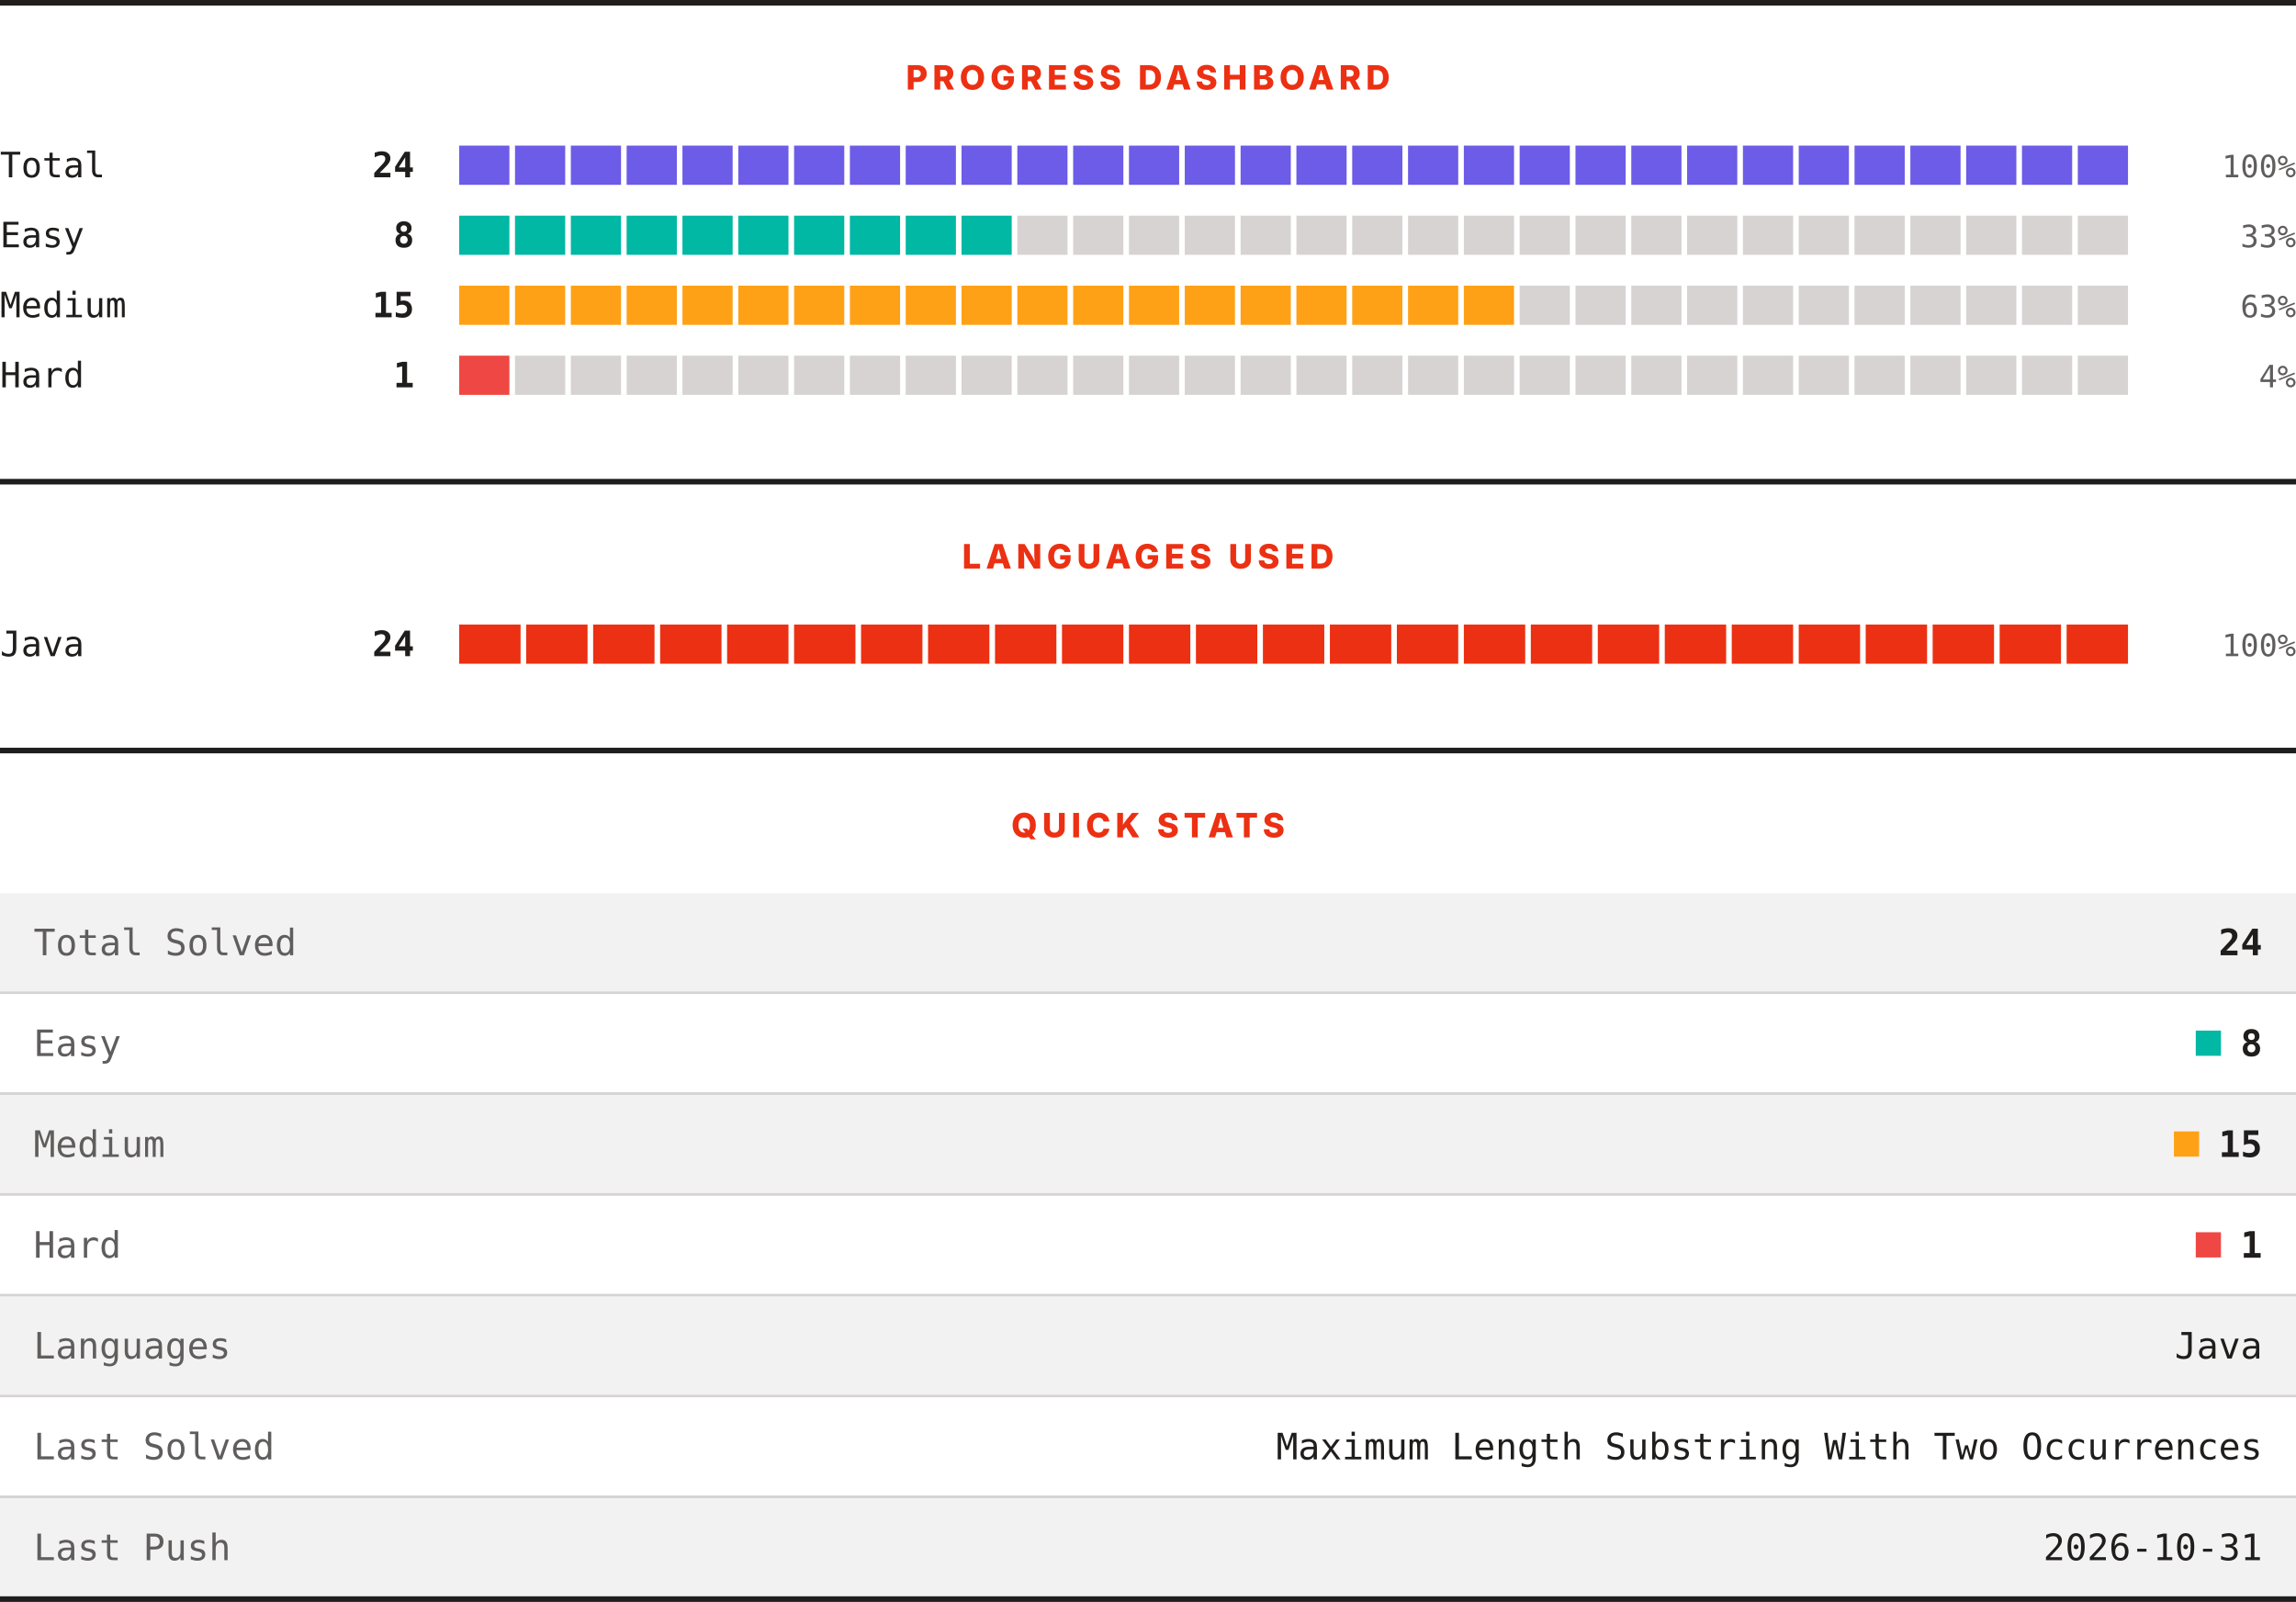
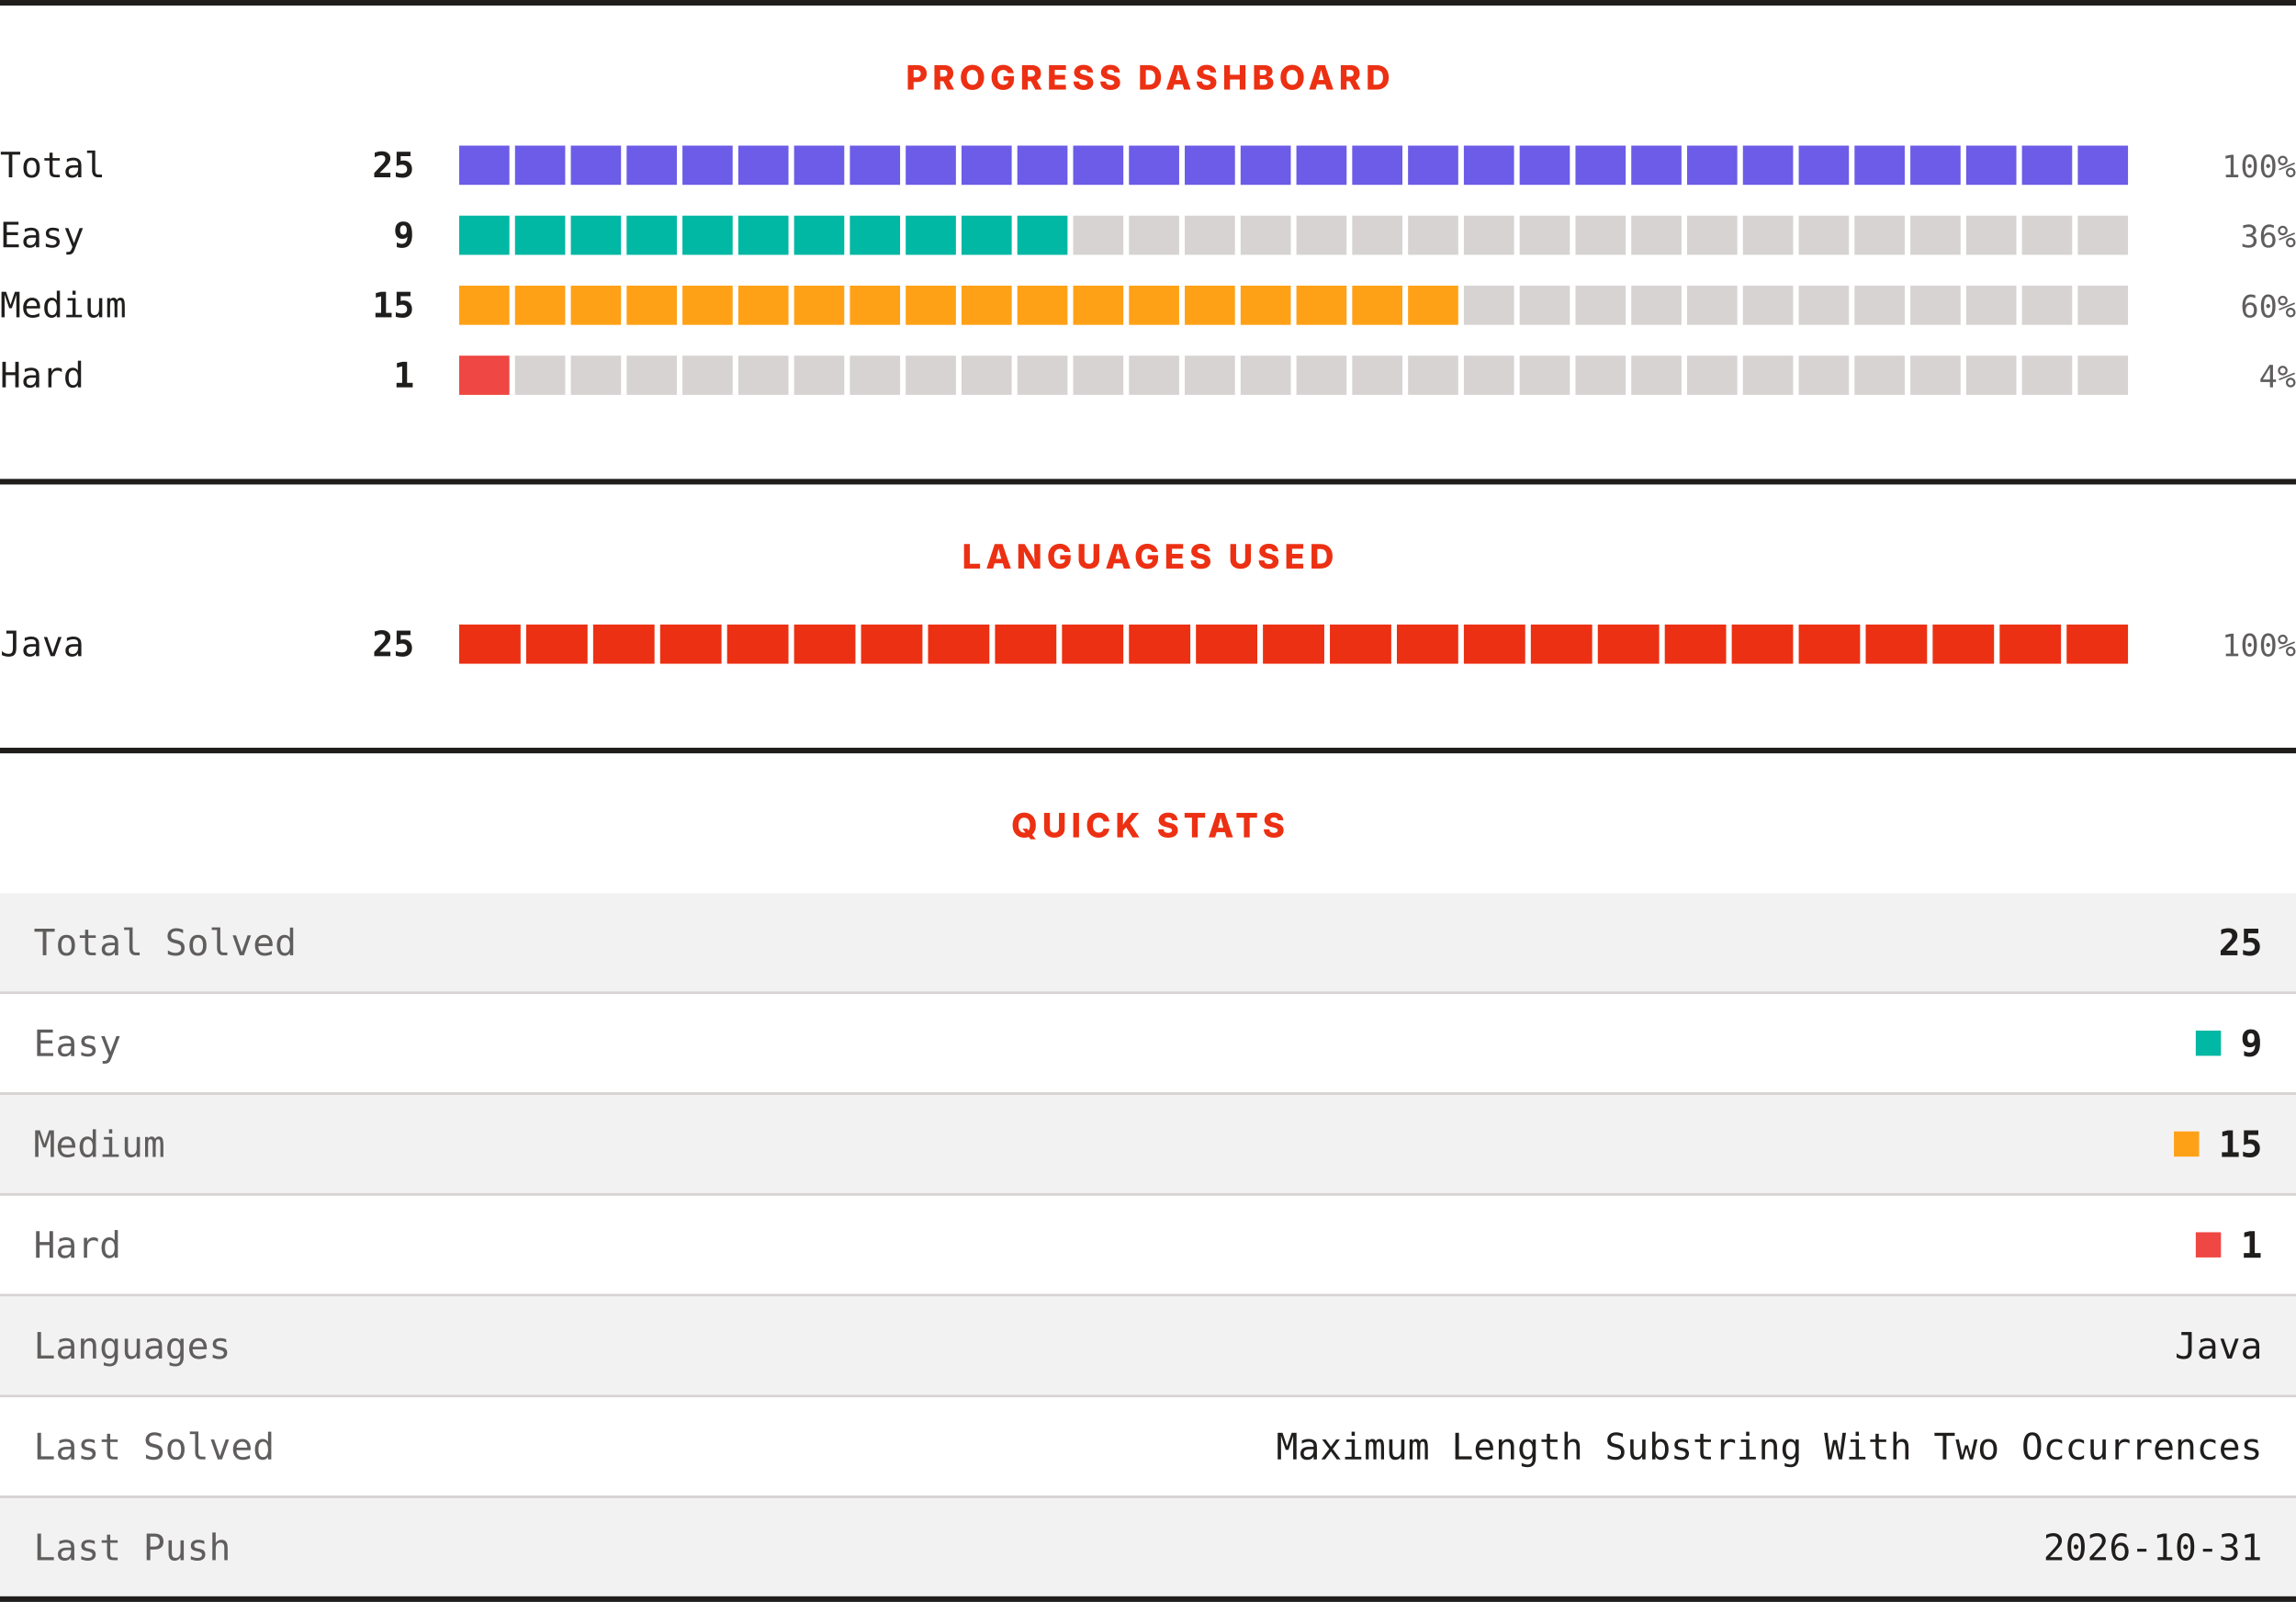
<svg xmlns="http://www.w3.org/2000/svg" width="820" height="572" viewBox="0 0 820 572" role="img" aria-label="LeetCode progress, languages and quick stats">
  <rect width="820" height="572" fill="#ffffff" />
  <rect x="0" y="0" width="820" height="2" fill="#201e1d" />
  <text x="410" y="32" text-anchor="middle" font-family="Archivo, system-ui, -apple-system, Segoe UI, sans-serif" font-size="12" font-weight="800" letter-spacing="1.68" fill="#ec3013">PROGRESS DASHBOARD</text>
  <text x="0" y="63.3" font-family="ui-monospace, SFMono-Regular, Menlo, Consolas, monospace" font-size="12.5" fill="#201e1d">Total</text>
-   <text x="148" y="63.3" text-anchor="end" font-family="ui-monospace, SFMono-Regular, Menlo, Consolas, monospace" font-size="12.5" font-weight="700" fill="#201e1d">24</text>
+   <text x="148" y="63.3" text-anchor="end" font-family="ui-monospace, SFMono-Regular, Menlo, Consolas, monospace" font-size="12.5" font-weight="700" fill="#201e1d">25</text>
  <rect x="164.00" y="52" width="17.93" height="14" fill="#6c5ce7" />
  <rect x="183.93" y="52" width="17.93" height="14" fill="#6c5ce7" />
  <rect x="203.87" y="52" width="17.93" height="14" fill="#6c5ce7" />
  <rect x="223.80" y="52" width="17.93" height="14" fill="#6c5ce7" />
  <rect x="243.73" y="52" width="17.93" height="14" fill="#6c5ce7" />
  <rect x="263.67" y="52" width="17.93" height="14" fill="#6c5ce7" />
  <rect x="283.60" y="52" width="17.93" height="14" fill="#6c5ce7" />
  <rect x="303.53" y="52" width="17.93" height="14" fill="#6c5ce7" />
  <rect x="323.47" y="52" width="17.93" height="14" fill="#6c5ce7" />
  <rect x="343.40" y="52" width="17.93" height="14" fill="#6c5ce7" />
  <rect x="363.33" y="52" width="17.93" height="14" fill="#6c5ce7" />
  <rect x="383.27" y="52" width="17.93" height="14" fill="#6c5ce7" />
  <rect x="403.20" y="52" width="17.93" height="14" fill="#6c5ce7" />
  <rect x="423.13" y="52" width="17.93" height="14" fill="#6c5ce7" />
  <rect x="443.07" y="52" width="17.93" height="14" fill="#6c5ce7" />
  <rect x="463.00" y="52" width="17.93" height="14" fill="#6c5ce7" />
  <rect x="482.93" y="52" width="17.93" height="14" fill="#6c5ce7" />
  <rect x="502.87" y="52" width="17.93" height="14" fill="#6c5ce7" />
  <rect x="522.80" y="52" width="17.93" height="14" fill="#6c5ce7" />
  <rect x="542.73" y="52" width="17.93" height="14" fill="#6c5ce7" />
  <rect x="562.67" y="52" width="17.93" height="14" fill="#6c5ce7" />
  <rect x="582.60" y="52" width="17.93" height="14" fill="#6c5ce7" />
  <rect x="602.53" y="52" width="17.93" height="14" fill="#6c5ce7" />
  <rect x="622.47" y="52" width="17.93" height="14" fill="#6c5ce7" />
  <rect x="642.40" y="52" width="17.93" height="14" fill="#6c5ce7" />
  <rect x="662.33" y="52" width="17.93" height="14" fill="#6c5ce7" />
  <rect x="682.27" y="52" width="17.93" height="14" fill="#6c5ce7" />
  <rect x="702.20" y="52" width="17.93" height="14" fill="#6c5ce7" />
  <rect x="722.13" y="52" width="17.93" height="14" fill="#6c5ce7" />
  <rect x="742.07" y="52" width="17.93" height="14" fill="#6c5ce7" />
  <text x="820" y="63.3" text-anchor="end" font-family="ui-monospace, SFMono-Regular, Menlo, Consolas, monospace" font-size="11" fill="#605d5d">100%</text>
  <text x="0" y="88.3" font-family="ui-monospace, SFMono-Regular, Menlo, Consolas, monospace" font-size="12.5" fill="#201e1d">Easy</text>
-   <text x="148" y="88.3" text-anchor="end" font-family="ui-monospace, SFMono-Regular, Menlo, Consolas, monospace" font-size="12.5" font-weight="700" fill="#201e1d">8</text>
+   <text x="148" y="88.3" text-anchor="end" font-family="ui-monospace, SFMono-Regular, Menlo, Consolas, monospace" font-size="12.5" font-weight="700" fill="#201e1d">9</text>
  <rect x="164.00" y="77" width="17.93" height="14" fill="#00b8a3" />
  <rect x="183.93" y="77" width="17.93" height="14" fill="#00b8a3" />
  <rect x="203.87" y="77" width="17.93" height="14" fill="#00b8a3" />
  <rect x="223.80" y="77" width="17.93" height="14" fill="#00b8a3" />
  <rect x="243.73" y="77" width="17.93" height="14" fill="#00b8a3" />
  <rect x="263.67" y="77" width="17.93" height="14" fill="#00b8a3" />
  <rect x="283.60" y="77" width="17.93" height="14" fill="#00b8a3" />
  <rect x="303.53" y="77" width="17.93" height="14" fill="#00b8a3" />
  <rect x="323.47" y="77" width="17.93" height="14" fill="#00b8a3" />
  <rect x="343.40" y="77" width="17.93" height="14" fill="#00b8a3" />
-   <rect x="363.33" y="77" width="17.93" height="14" fill="#d7d3d3" />
+   <rect x="363.33" y="77" width="17.93" height="14" fill="#00b8a3" />
  <rect x="383.27" y="77" width="17.93" height="14" fill="#d7d3d3" />
  <rect x="403.20" y="77" width="17.93" height="14" fill="#d7d3d3" />
  <rect x="423.13" y="77" width="17.93" height="14" fill="#d7d3d3" />
  <rect x="443.07" y="77" width="17.93" height="14" fill="#d7d3d3" />
  <rect x="463.00" y="77" width="17.93" height="14" fill="#d7d3d3" />
  <rect x="482.93" y="77" width="17.93" height="14" fill="#d7d3d3" />
  <rect x="502.87" y="77" width="17.93" height="14" fill="#d7d3d3" />
  <rect x="522.80" y="77" width="17.93" height="14" fill="#d7d3d3" />
  <rect x="542.73" y="77" width="17.93" height="14" fill="#d7d3d3" />
  <rect x="562.67" y="77" width="17.93" height="14" fill="#d7d3d3" />
  <rect x="582.60" y="77" width="17.93" height="14" fill="#d7d3d3" />
  <rect x="602.53" y="77" width="17.93" height="14" fill="#d7d3d3" />
  <rect x="622.47" y="77" width="17.93" height="14" fill="#d7d3d3" />
  <rect x="642.40" y="77" width="17.93" height="14" fill="#d7d3d3" />
  <rect x="662.33" y="77" width="17.93" height="14" fill="#d7d3d3" />
  <rect x="682.27" y="77" width="17.93" height="14" fill="#d7d3d3" />
  <rect x="702.20" y="77" width="17.93" height="14" fill="#d7d3d3" />
  <rect x="722.13" y="77" width="17.93" height="14" fill="#d7d3d3" />
  <rect x="742.07" y="77" width="17.93" height="14" fill="#d7d3d3" />
-   <text x="820" y="88.3" text-anchor="end" font-family="ui-monospace, SFMono-Regular, Menlo, Consolas, monospace" font-size="11" fill="#605d5d">33%</text>
+   <text x="820" y="88.3" text-anchor="end" font-family="ui-monospace, SFMono-Regular, Menlo, Consolas, monospace" font-size="11" fill="#605d5d">36%</text>
  <text x="0" y="113.3" font-family="ui-monospace, SFMono-Regular, Menlo, Consolas, monospace" font-size="12.5" fill="#201e1d">Medium</text>
  <text x="148" y="113.3" text-anchor="end" font-family="ui-monospace, SFMono-Regular, Menlo, Consolas, monospace" font-size="12.5" font-weight="700" fill="#201e1d">15</text>
  <rect x="164.00" y="102" width="17.93" height="14" fill="#ffa116" />
  <rect x="183.93" y="102" width="17.93" height="14" fill="#ffa116" />
  <rect x="203.87" y="102" width="17.93" height="14" fill="#ffa116" />
  <rect x="223.80" y="102" width="17.93" height="14" fill="#ffa116" />
  <rect x="243.73" y="102" width="17.93" height="14" fill="#ffa116" />
  <rect x="263.67" y="102" width="17.93" height="14" fill="#ffa116" />
  <rect x="283.60" y="102" width="17.93" height="14" fill="#ffa116" />
  <rect x="303.53" y="102" width="17.93" height="14" fill="#ffa116" />
  <rect x="323.47" y="102" width="17.93" height="14" fill="#ffa116" />
  <rect x="343.40" y="102" width="17.93" height="14" fill="#ffa116" />
  <rect x="363.33" y="102" width="17.93" height="14" fill="#ffa116" />
  <rect x="383.27" y="102" width="17.93" height="14" fill="#ffa116" />
  <rect x="403.20" y="102" width="17.93" height="14" fill="#ffa116" />
  <rect x="423.13" y="102" width="17.93" height="14" fill="#ffa116" />
  <rect x="443.07" y="102" width="17.93" height="14" fill="#ffa116" />
  <rect x="463.00" y="102" width="17.93" height="14" fill="#ffa116" />
  <rect x="482.93" y="102" width="17.93" height="14" fill="#ffa116" />
  <rect x="502.87" y="102" width="17.93" height="14" fill="#ffa116" />
-   <rect x="522.80" y="102" width="17.93" height="14" fill="#ffa116" />
+   <rect x="522.80" y="102" width="17.93" height="14" fill="#d7d3d3" />
  <rect x="542.73" y="102" width="17.93" height="14" fill="#d7d3d3" />
  <rect x="562.67" y="102" width="17.93" height="14" fill="#d7d3d3" />
  <rect x="582.60" y="102" width="17.93" height="14" fill="#d7d3d3" />
  <rect x="602.53" y="102" width="17.93" height="14" fill="#d7d3d3" />
  <rect x="622.47" y="102" width="17.93" height="14" fill="#d7d3d3" />
  <rect x="642.40" y="102" width="17.93" height="14" fill="#d7d3d3" />
  <rect x="662.33" y="102" width="17.93" height="14" fill="#d7d3d3" />
  <rect x="682.27" y="102" width="17.93" height="14" fill="#d7d3d3" />
  <rect x="702.20" y="102" width="17.93" height="14" fill="#d7d3d3" />
  <rect x="722.13" y="102" width="17.93" height="14" fill="#d7d3d3" />
  <rect x="742.07" y="102" width="17.93" height="14" fill="#d7d3d3" />
-   <text x="820" y="113.3" text-anchor="end" font-family="ui-monospace, SFMono-Regular, Menlo, Consolas, monospace" font-size="11" fill="#605d5d">63%</text>
+   <text x="820" y="113.3" text-anchor="end" font-family="ui-monospace, SFMono-Regular, Menlo, Consolas, monospace" font-size="11" fill="#605d5d">60%</text>
  <text x="0" y="138.3" font-family="ui-monospace, SFMono-Regular, Menlo, Consolas, monospace" font-size="12.5" fill="#201e1d">Hard</text>
  <text x="148" y="138.3" text-anchor="end" font-family="ui-monospace, SFMono-Regular, Menlo, Consolas, monospace" font-size="12.5" font-weight="700" fill="#201e1d">1</text>
  <rect x="164.00" y="127" width="17.93" height="14" fill="#ef4743" />
  <rect x="183.93" y="127" width="17.93" height="14" fill="#d7d3d3" />
  <rect x="203.87" y="127" width="17.93" height="14" fill="#d7d3d3" />
  <rect x="223.80" y="127" width="17.93" height="14" fill="#d7d3d3" />
  <rect x="243.73" y="127" width="17.93" height="14" fill="#d7d3d3" />
  <rect x="263.67" y="127" width="17.93" height="14" fill="#d7d3d3" />
  <rect x="283.60" y="127" width="17.93" height="14" fill="#d7d3d3" />
  <rect x="303.53" y="127" width="17.93" height="14" fill="#d7d3d3" />
  <rect x="323.47" y="127" width="17.93" height="14" fill="#d7d3d3" />
  <rect x="343.40" y="127" width="17.93" height="14" fill="#d7d3d3" />
  <rect x="363.33" y="127" width="17.93" height="14" fill="#d7d3d3" />
  <rect x="383.27" y="127" width="17.93" height="14" fill="#d7d3d3" />
  <rect x="403.20" y="127" width="17.93" height="14" fill="#d7d3d3" />
  <rect x="423.13" y="127" width="17.93" height="14" fill="#d7d3d3" />
  <rect x="443.07" y="127" width="17.93" height="14" fill="#d7d3d3" />
  <rect x="463.00" y="127" width="17.93" height="14" fill="#d7d3d3" />
  <rect x="482.93" y="127" width="17.93" height="14" fill="#d7d3d3" />
  <rect x="502.87" y="127" width="17.93" height="14" fill="#d7d3d3" />
  <rect x="522.80" y="127" width="17.93" height="14" fill="#d7d3d3" />
  <rect x="542.73" y="127" width="17.93" height="14" fill="#d7d3d3" />
  <rect x="562.67" y="127" width="17.93" height="14" fill="#d7d3d3" />
  <rect x="582.60" y="127" width="17.93" height="14" fill="#d7d3d3" />
  <rect x="602.53" y="127" width="17.93" height="14" fill="#d7d3d3" />
  <rect x="622.47" y="127" width="17.93" height="14" fill="#d7d3d3" />
  <rect x="642.40" y="127" width="17.93" height="14" fill="#d7d3d3" />
  <rect x="662.33" y="127" width="17.93" height="14" fill="#d7d3d3" />
  <rect x="682.27" y="127" width="17.93" height="14" fill="#d7d3d3" />
  <rect x="702.20" y="127" width="17.93" height="14" fill="#d7d3d3" />
  <rect x="722.13" y="127" width="17.93" height="14" fill="#d7d3d3" />
  <rect x="742.07" y="127" width="17.93" height="14" fill="#d7d3d3" />
  <text x="820" y="138.3" text-anchor="end" font-family="ui-monospace, SFMono-Regular, Menlo, Consolas, monospace" font-size="11" fill="#605d5d">4%</text>
  <rect x="0" y="171" width="820" height="2" fill="#201e1d" />
  <text x="410" y="203" text-anchor="middle" font-family="Archivo, system-ui, -apple-system, Segoe UI, sans-serif" font-size="12" font-weight="800" letter-spacing="1.68" fill="#ec3013">LANGUAGES USED</text>
  <text x="0" y="234.3" font-family="ui-monospace, SFMono-Regular, Menlo, Consolas, monospace" font-size="12.5" fill="#201e1d">Java</text>
-   <text x="148" y="234.3" text-anchor="end" font-family="ui-monospace, SFMono-Regular, Menlo, Consolas, monospace" font-size="12.5" font-weight="700" fill="#201e1d">24</text>
+   <text x="148" y="234.3" text-anchor="end" font-family="ui-monospace, SFMono-Regular, Menlo, Consolas, monospace" font-size="12.5" font-weight="700" fill="#201e1d">25</text>
  <rect x="164.00" y="223" width="21.92" height="14" fill="#ec3013" />
  <rect x="187.92" y="223" width="21.92" height="14" fill="#ec3013" />
  <rect x="211.84" y="223" width="21.92" height="14" fill="#ec3013" />
  <rect x="235.76" y="223" width="21.92" height="14" fill="#ec3013" />
  <rect x="259.68" y="223" width="21.92" height="14" fill="#ec3013" />
  <rect x="283.60" y="223" width="21.92" height="14" fill="#ec3013" />
  <rect x="307.52" y="223" width="21.92" height="14" fill="#ec3013" />
  <rect x="331.44" y="223" width="21.92" height="14" fill="#ec3013" />
  <rect x="355.36" y="223" width="21.92" height="14" fill="#ec3013" />
  <rect x="379.28" y="223" width="21.92" height="14" fill="#ec3013" />
  <rect x="403.20" y="223" width="21.92" height="14" fill="#ec3013" />
  <rect x="427.12" y="223" width="21.92" height="14" fill="#ec3013" />
  <rect x="451.04" y="223" width="21.92" height="14" fill="#ec3013" />
  <rect x="474.96" y="223" width="21.92" height="14" fill="#ec3013" />
  <rect x="498.88" y="223" width="21.92" height="14" fill="#ec3013" />
  <rect x="522.80" y="223" width="21.92" height="14" fill="#ec3013" />
  <rect x="546.72" y="223" width="21.92" height="14" fill="#ec3013" />
  <rect x="570.64" y="223" width="21.92" height="14" fill="#ec3013" />
  <rect x="594.56" y="223" width="21.92" height="14" fill="#ec3013" />
  <rect x="618.48" y="223" width="21.92" height="14" fill="#ec3013" />
  <rect x="642.40" y="223" width="21.92" height="14" fill="#ec3013" />
  <rect x="666.32" y="223" width="21.92" height="14" fill="#ec3013" />
  <rect x="690.24" y="223" width="21.92" height="14" fill="#ec3013" />
  <rect x="714.16" y="223" width="21.92" height="14" fill="#ec3013" />
  <rect x="738.08" y="223" width="21.92" height="14" fill="#ec3013" />
  <text x="820" y="234.3" text-anchor="end" font-family="ui-monospace, SFMono-Regular, Menlo, Consolas, monospace" font-size="11" fill="#605d5d">100%</text>
  <rect x="0" y="267" width="820" height="2" fill="#201e1d" />
  <text x="410" y="299" text-anchor="middle" font-family="Archivo, system-ui, -apple-system, Segoe UI, sans-serif" font-size="12" font-weight="800" letter-spacing="1.68" fill="#ec3013">QUICK STATS</text>
  <rect x="0" y="319" width="820" height="35" fill="#f3f2f2" />
  <text x="12" y="341.1" font-family="ui-monospace, SFMono-Regular, Menlo, Consolas, monospace" font-size="13" fill="#605d5d">Total Solved</text>
-   <text x="808" y="341.1" text-anchor="end" font-family="ui-monospace, SFMono-Regular, Menlo, Consolas, monospace" font-size="13" font-weight="700" fill="#201e1d">24</text>
+   <text x="808" y="341.1" text-anchor="end" font-family="ui-monospace, SFMono-Regular, Menlo, Consolas, monospace" font-size="13" font-weight="700" fill="#201e1d">25</text>
  <rect x="0" y="354" width="820" height="1" fill="#d7d3d3" />
  <rect x="0" y="355" width="820" height="35" fill="#ffffff" />
  <text x="12" y="377.1" font-family="ui-monospace, SFMono-Regular, Menlo, Consolas, monospace" font-size="13" fill="#605d5d">Easy</text>
  <rect x="784.2" y="368" width="9" height="9" fill="#00b8a3" />
-   <text x="808" y="377.1" text-anchor="end" font-family="ui-monospace, SFMono-Regular, Menlo, Consolas, monospace" font-size="13" font-weight="700" fill="#201e1d">8</text>
+   <text x="808" y="377.1" text-anchor="end" font-family="ui-monospace, SFMono-Regular, Menlo, Consolas, monospace" font-size="13" font-weight="700" fill="#201e1d">9</text>
  <rect x="0" y="390" width="820" height="1" fill="#d7d3d3" />
  <rect x="0" y="391" width="820" height="35" fill="#f3f2f2" />
  <text x="12" y="413.1" font-family="ui-monospace, SFMono-Regular, Menlo, Consolas, monospace" font-size="13" fill="#605d5d">Medium</text>
  <rect x="776.4" y="404" width="9" height="9" fill="#ffa116" />
  <text x="808" y="413.1" text-anchor="end" font-family="ui-monospace, SFMono-Regular, Menlo, Consolas, monospace" font-size="13" font-weight="700" fill="#201e1d">15</text>
  <rect x="0" y="426" width="820" height="1" fill="#d7d3d3" />
  <rect x="0" y="427" width="820" height="35" fill="#ffffff" />
  <text x="12" y="449.1" font-family="ui-monospace, SFMono-Regular, Menlo, Consolas, monospace" font-size="13" fill="#605d5d">Hard</text>
  <rect x="784.2" y="440" width="9" height="9" fill="#ef4743" />
  <text x="808" y="449.1" text-anchor="end" font-family="ui-monospace, SFMono-Regular, Menlo, Consolas, monospace" font-size="13" font-weight="700" fill="#201e1d">1</text>
  <rect x="0" y="462" width="820" height="1" fill="#d7d3d3" />
  <rect x="0" y="463" width="820" height="35" fill="#f3f2f2" />
  <text x="12" y="485.1" font-family="ui-monospace, SFMono-Regular, Menlo, Consolas, monospace" font-size="13" fill="#605d5d">Languages</text>
  <text x="808" y="485.1" text-anchor="end" font-family="ui-monospace, SFMono-Regular, Menlo, Consolas, monospace" font-size="13" fill="#201e1d">Java</text>
  <rect x="0" y="498" width="820" height="1" fill="#d7d3d3" />
  <rect x="0" y="499" width="820" height="35" fill="#ffffff" />
  <text x="12" y="521.1" font-family="ui-monospace, SFMono-Regular, Menlo, Consolas, monospace" font-size="13" fill="#605d5d">Last Solved</text>
  <text x="808" y="521.1" text-anchor="end" font-family="ui-monospace, SFMono-Regular, Menlo, Consolas, monospace" font-size="13" fill="#201e1d">Maximum Length Substring With Two Occurrences</text>
  <rect x="0" y="534" width="820" height="1" fill="#d7d3d3" />
  <rect x="0" y="535" width="820" height="35" fill="#f3f2f2" />
  <text x="12" y="557.1" font-family="ui-monospace, SFMono-Regular, Menlo, Consolas, monospace" font-size="13" fill="#605d5d">Last Push</text>
  <text x="808" y="557.1" text-anchor="end" font-family="ui-monospace, SFMono-Regular, Menlo, Consolas, monospace" font-size="13" fill="#201e1d">2026-10-31</text>
  <rect x="0" y="570" width="820" height="2" fill="#201e1d" />
</svg>
